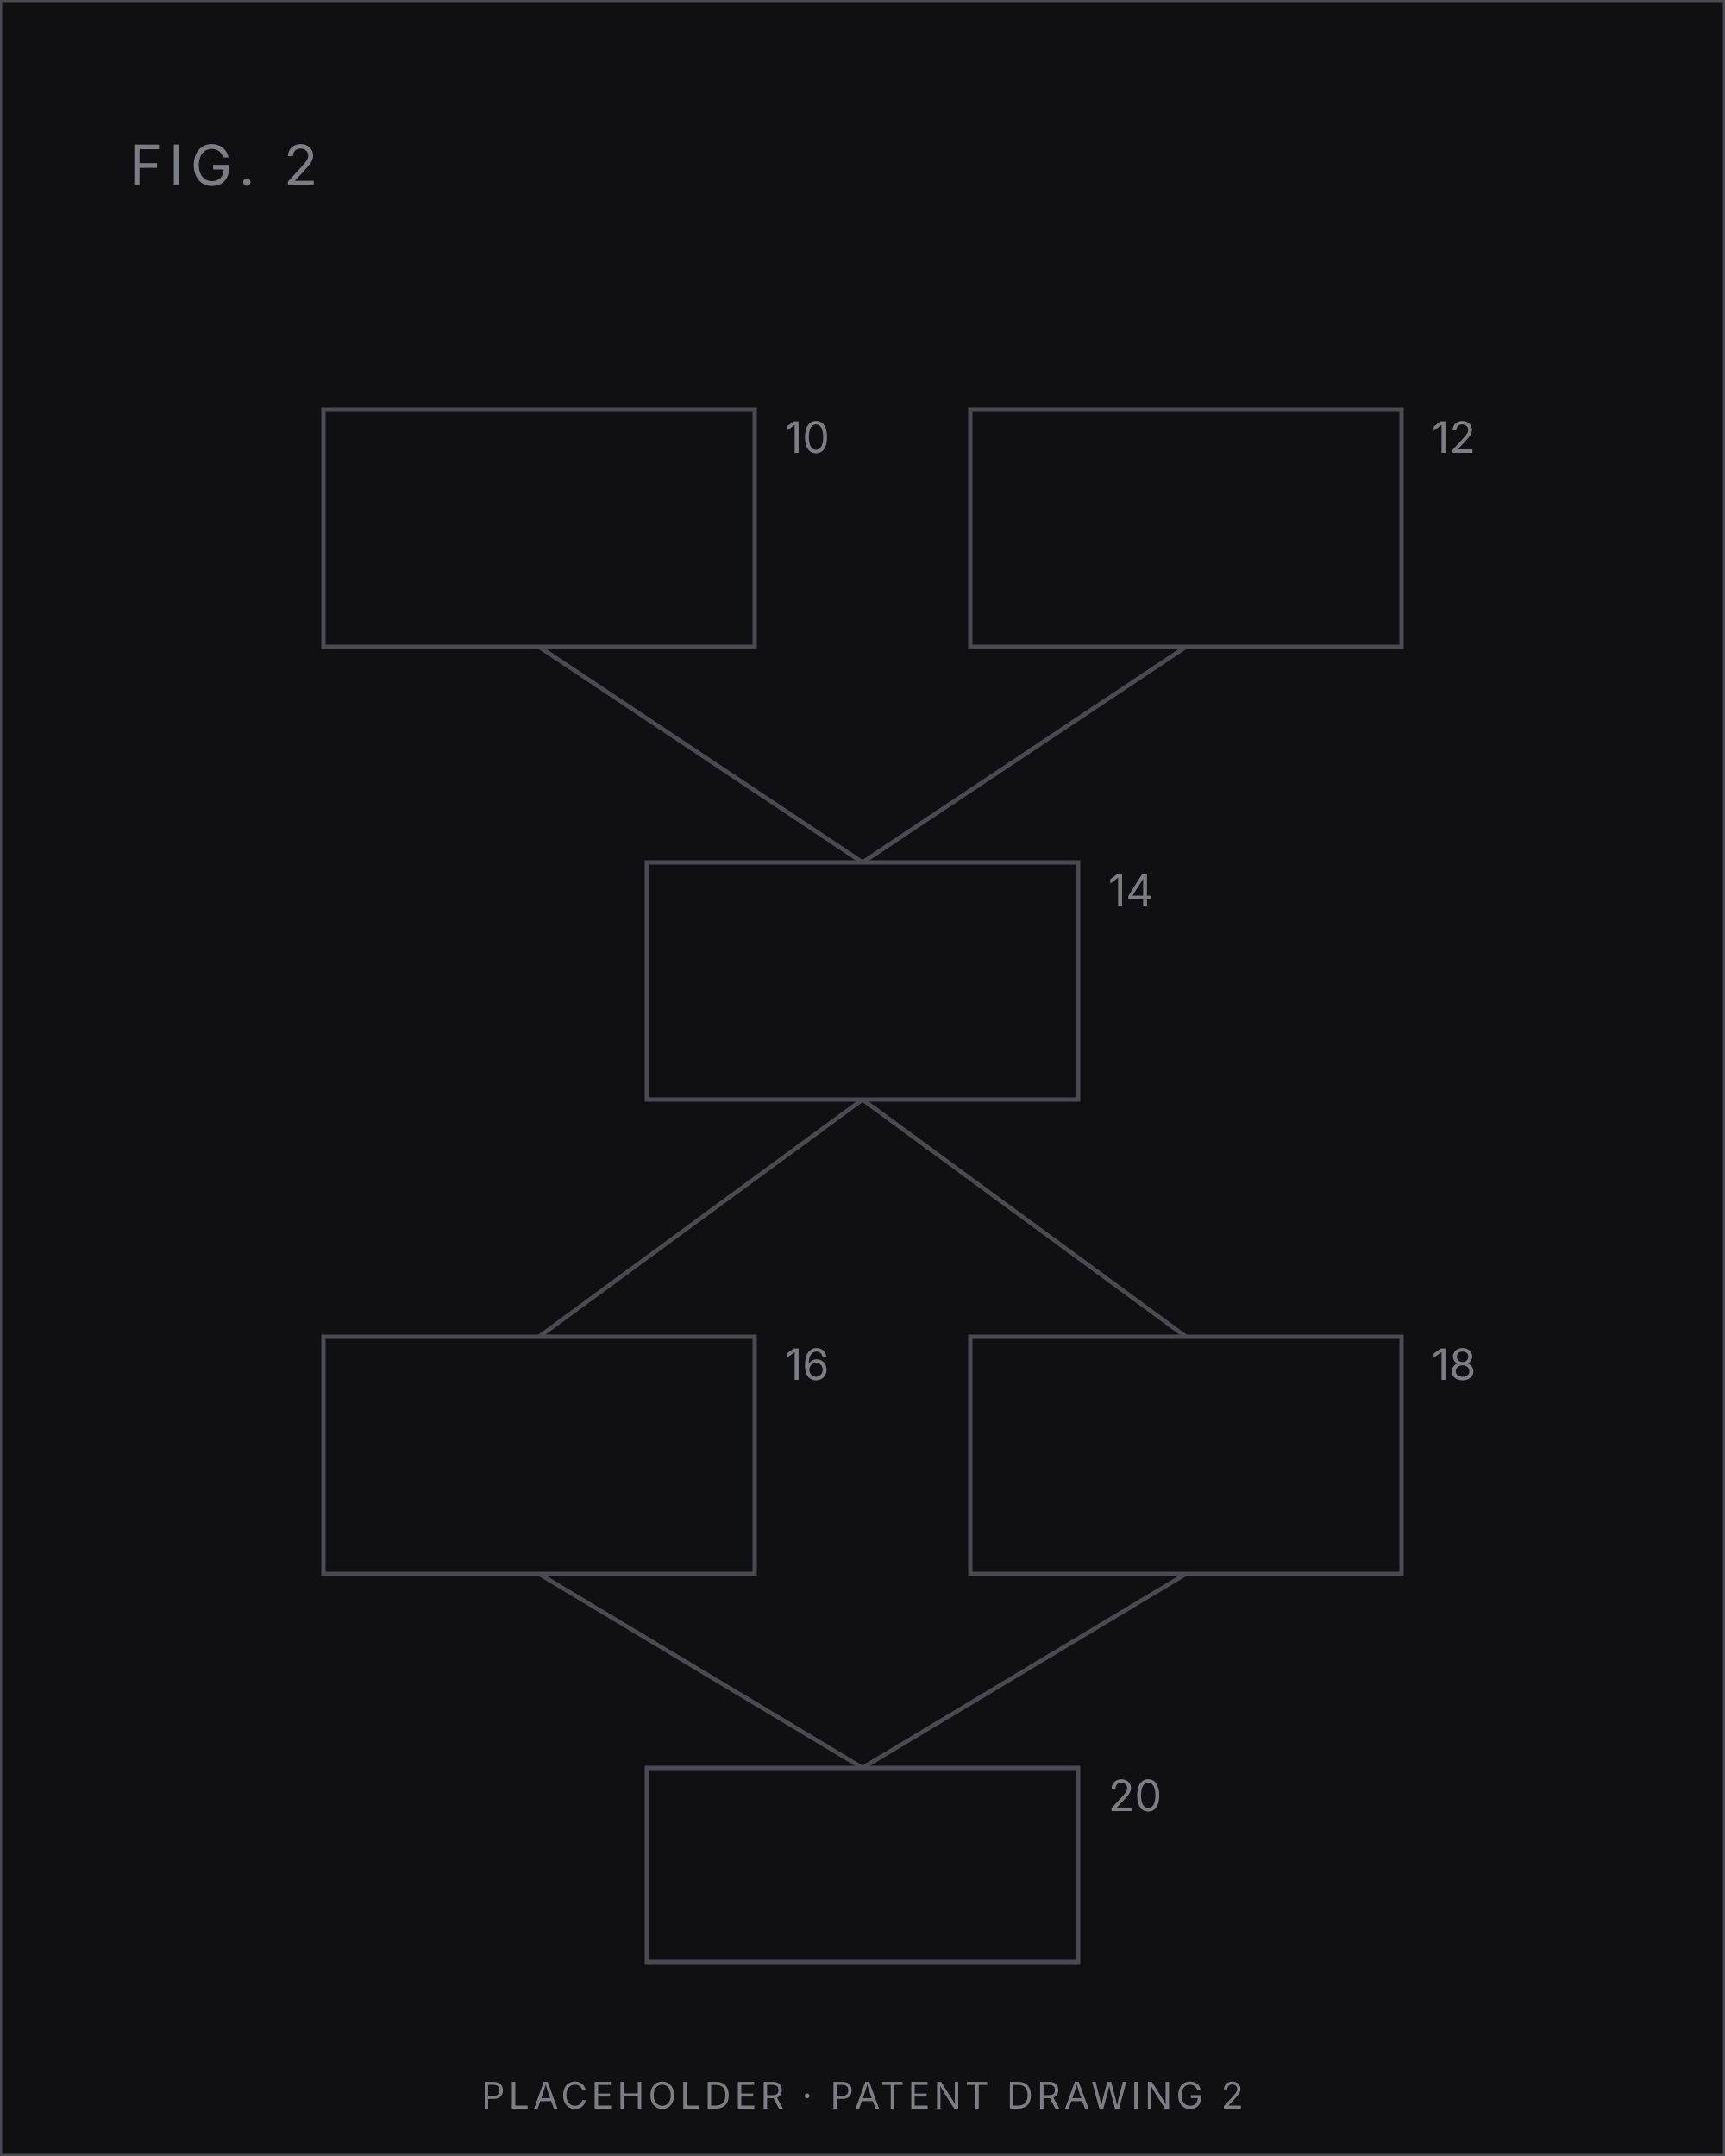
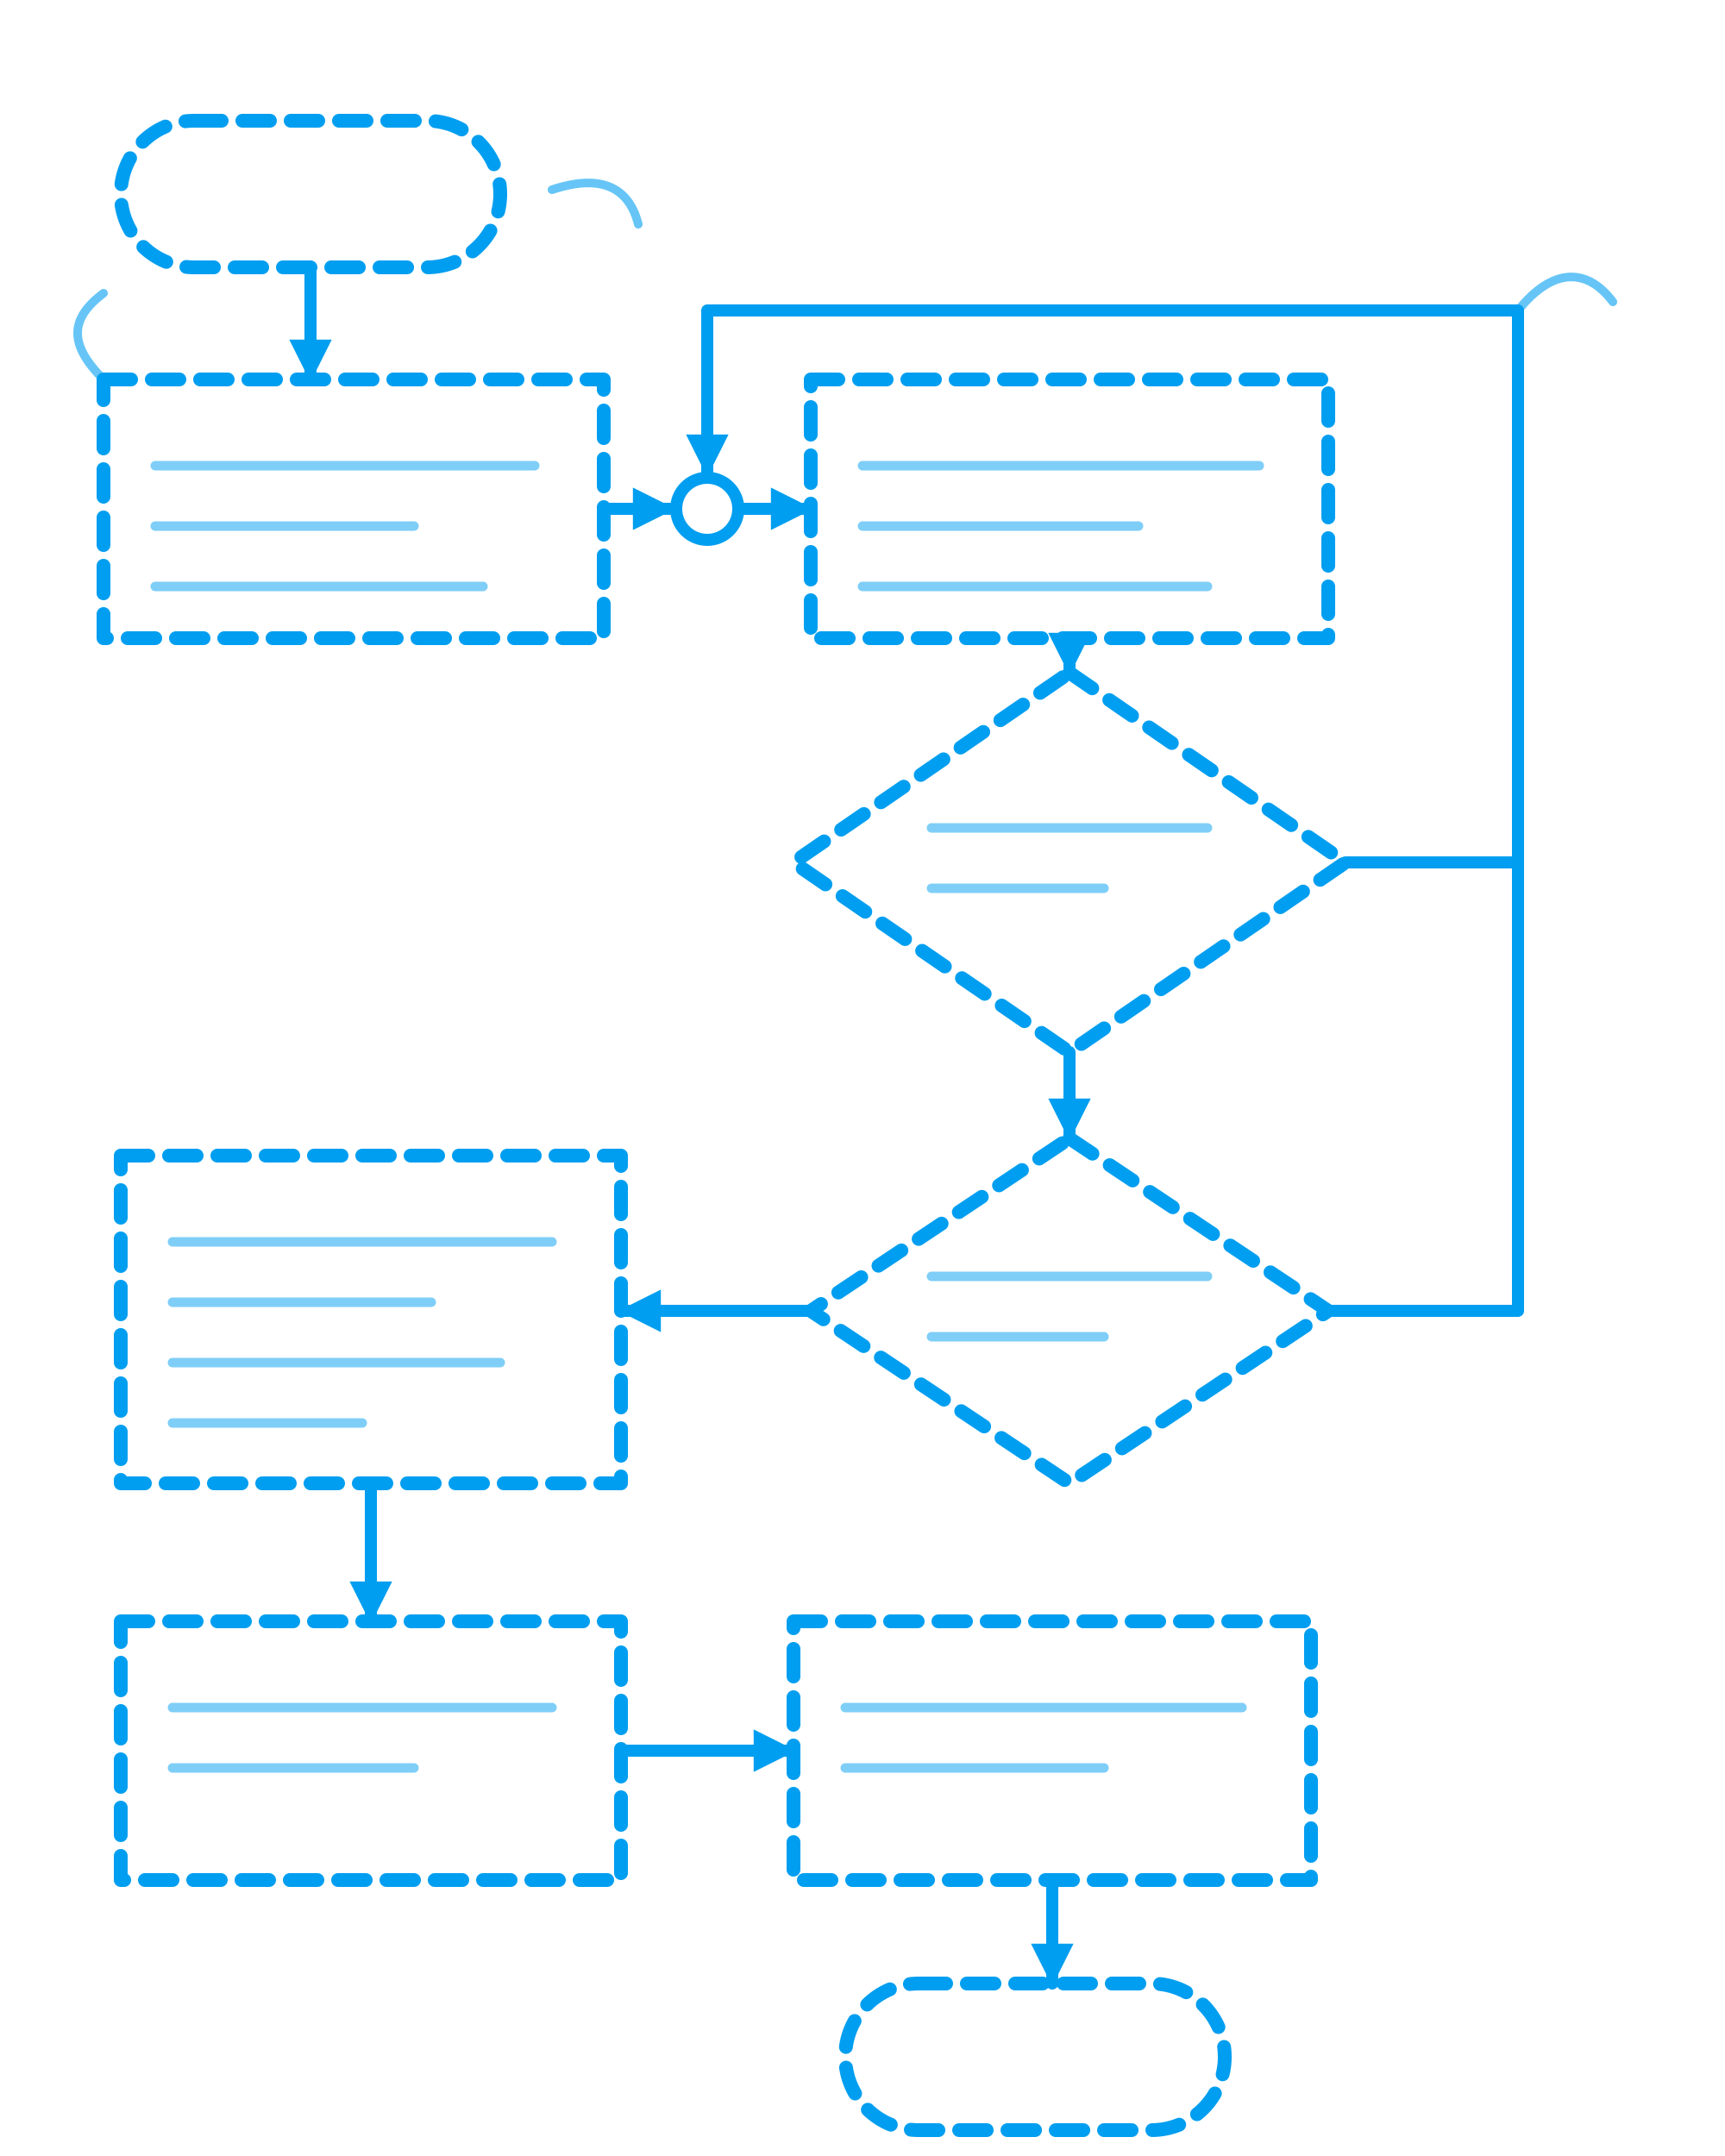
- <svg xmlns="http://www.w3.org/2000/svg" width="800" height="1000" viewBox="0 0 800 1000" role="img">
-   <rect width="800" height="1000" fill="#101013" />
-   <rect x="0.5" y="0.5" width="799" height="999" fill="none" stroke="#4a4a52" />
-   <text x="60" y="86" fill="#7d7d86" font-family="Inter, ui-sans-serif, system-ui, sans-serif" font-size="26" letter-spacing="3">FIG. 2</text>
-   <rect x="150" y="190" width="200" height="110" fill="none" stroke="#4a4a52" stroke-width="2" />
-   <text x="364" y="210" fill="#7d7d86" font-family="Inter, ui-sans-serif, system-ui, sans-serif" font-size="20">10</text>
-   <rect x="450" y="190" width="200" height="110" fill="none" stroke="#4a4a52" stroke-width="2" />
-   <text x="664" y="210" fill="#7d7d86" font-family="Inter, ui-sans-serif, system-ui, sans-serif" font-size="20">12</text>
-   <rect x="300" y="400" width="200" height="110" fill="none" stroke="#4a4a52" stroke-width="2" />
-   <text x="514" y="420" fill="#7d7d86" font-family="Inter, ui-sans-serif, system-ui, sans-serif" font-size="20">14</text>
-   <rect x="150" y="620" width="200" height="110" fill="none" stroke="#4a4a52" stroke-width="2" />
-   <text x="364" y="640" fill="#7d7d86" font-family="Inter, ui-sans-serif, system-ui, sans-serif" font-size="20">16</text>
-   <rect x="450" y="620" width="200" height="110" fill="none" stroke="#4a4a52" stroke-width="2" />
-   <text x="664" y="640" fill="#7d7d86" font-family="Inter, ui-sans-serif, system-ui, sans-serif" font-size="20">18</text>
-   <rect x="300" y="820" width="200" height="90" fill="none" stroke="#4a4a52" stroke-width="2" />
-   <text x="514" y="840" fill="#7d7d86" font-family="Inter, ui-sans-serif, system-ui, sans-serif" font-size="20">20</text>
-   <path d="M250 300 L400 400" fill="none" stroke="#4a4a52" stroke-width="2" />
-   <path d="M550 300 L400 400" fill="none" stroke="#4a4a52" stroke-width="2" />
-   <path d="M400 510 L250 620" fill="none" stroke="#4a4a52" stroke-width="2" />
-   <path d="M400 510 L550 620" fill="none" stroke="#4a4a52" stroke-width="2" />
-   <path d="M250 730 L400 820" fill="none" stroke="#4a4a52" stroke-width="2" />
-   <path d="M550 730 L400 820" fill="none" stroke="#4a4a52" stroke-width="2" />
-   <text x="400" y="978" fill="#7d7d86" font-family="Inter, ui-sans-serif, system-ui, sans-serif" font-size="17" letter-spacing="1.739" text-anchor="middle">PLACEHOLDER · PATENT DRAWING 2</text>
+ <svg xmlns="http://www.w3.org/2000/svg" viewBox="0 0 200 250" width="200" height="250" role="img">
+   <defs>
+     <marker id="ar" viewBox="0 0 8 8" refX="6.6" refY="4" markerWidth="4.4" markerHeight="4.4" orient="auto-start-reverse">
+       <path d="M0.6,0.8 L7,4 L0.6,7.2 z" fill="#009ef0" />
+     </marker>
+   </defs>
+   <g fill="none" stroke="#009ef0" stroke-linecap="round" stroke-linejoin="round">
+     <g stroke-width="1.6">
+       <rect x="14" y="14" width="44" height="17" rx="8.5" stroke-dasharray="3.2 2.4" />
+       <rect x="98" y="230" width="44" height="17" rx="8.5" stroke-dasharray="3.2 2.4" />
+     </g>
+     <g stroke-width="1.6" stroke-dasharray="3.2 2.4">
+       <rect x="12" y="44" width="58" height="30" />
+       <rect x="94" y="44" width="60" height="30" />
+       <rect x="14" y="134" width="58" height="38" />
+       <rect x="14" y="188" width="58" height="30" />
+       <rect x="92" y="188" width="60" height="30" />
+     </g>
+     <g stroke-width="1.6" stroke-dasharray="3.2 2.4">
+       <path d="M124 78 L156 100 L124 122 L92 100 Z" />
+       <path d="M124 132 L154 152 L124 172 L94 152 Z" />
+     </g>
+     <circle cx="82" cy="59" r="3.6" stroke-width="1.4" />
+     <g stroke-width="1.4">
+       <path d="M36 31 V44" marker-end="url(#ar)" />
+       <path d="M70 59 H78" marker-end="url(#ar)" />
+       <path d="M86 59 H94" marker-end="url(#ar)" />
+       <path d="M124 74 V78" marker-end="url(#ar)" />
+       <path d="M124 122 V132" marker-end="url(#ar)" />
+       <path d="M94 152 H72" marker-end="url(#ar)" />
+       <path d="M43 172 V188" marker-end="url(#ar)" />
+       <path d="M72 203 H92" marker-end="url(#ar)" />
+       <path d="M122 218 V230" marker-end="url(#ar)" />
+       <path d="M156 100 H176 V152 M154 152 H176" />
+       <path d="M176 100 V36 H82 V55" marker-end="url(#ar)" />
+     </g>
+     <g stroke-width="1.1" opacity="0.5">
+       <path d="M18 54h44M18 61h30M18 68h38" />
+       <path d="M100 54h46M100 61h32M100 68h40" />
+       <path d="M20 144h44M20 151h30M20 158h38M20 165h22" />
+       <path d="M20 198h44M20 205h28" />
+       <path d="M98 198h46M98 205h30" />
+       <path d="M108 96h32M108 103h20" />
+       <path d="M108 148h32M108 155h20" />
+     </g>
+     <g stroke-width="1" opacity="0.6">
+       <path d="M64 22c6-2 9 0 10 4" />
+       <path d="M12 44c-4-4-4-7 0-10" />
+       <path d="M176 36c4-5 8-5 11-1" />
+     </g>
+   </g>
</svg>
